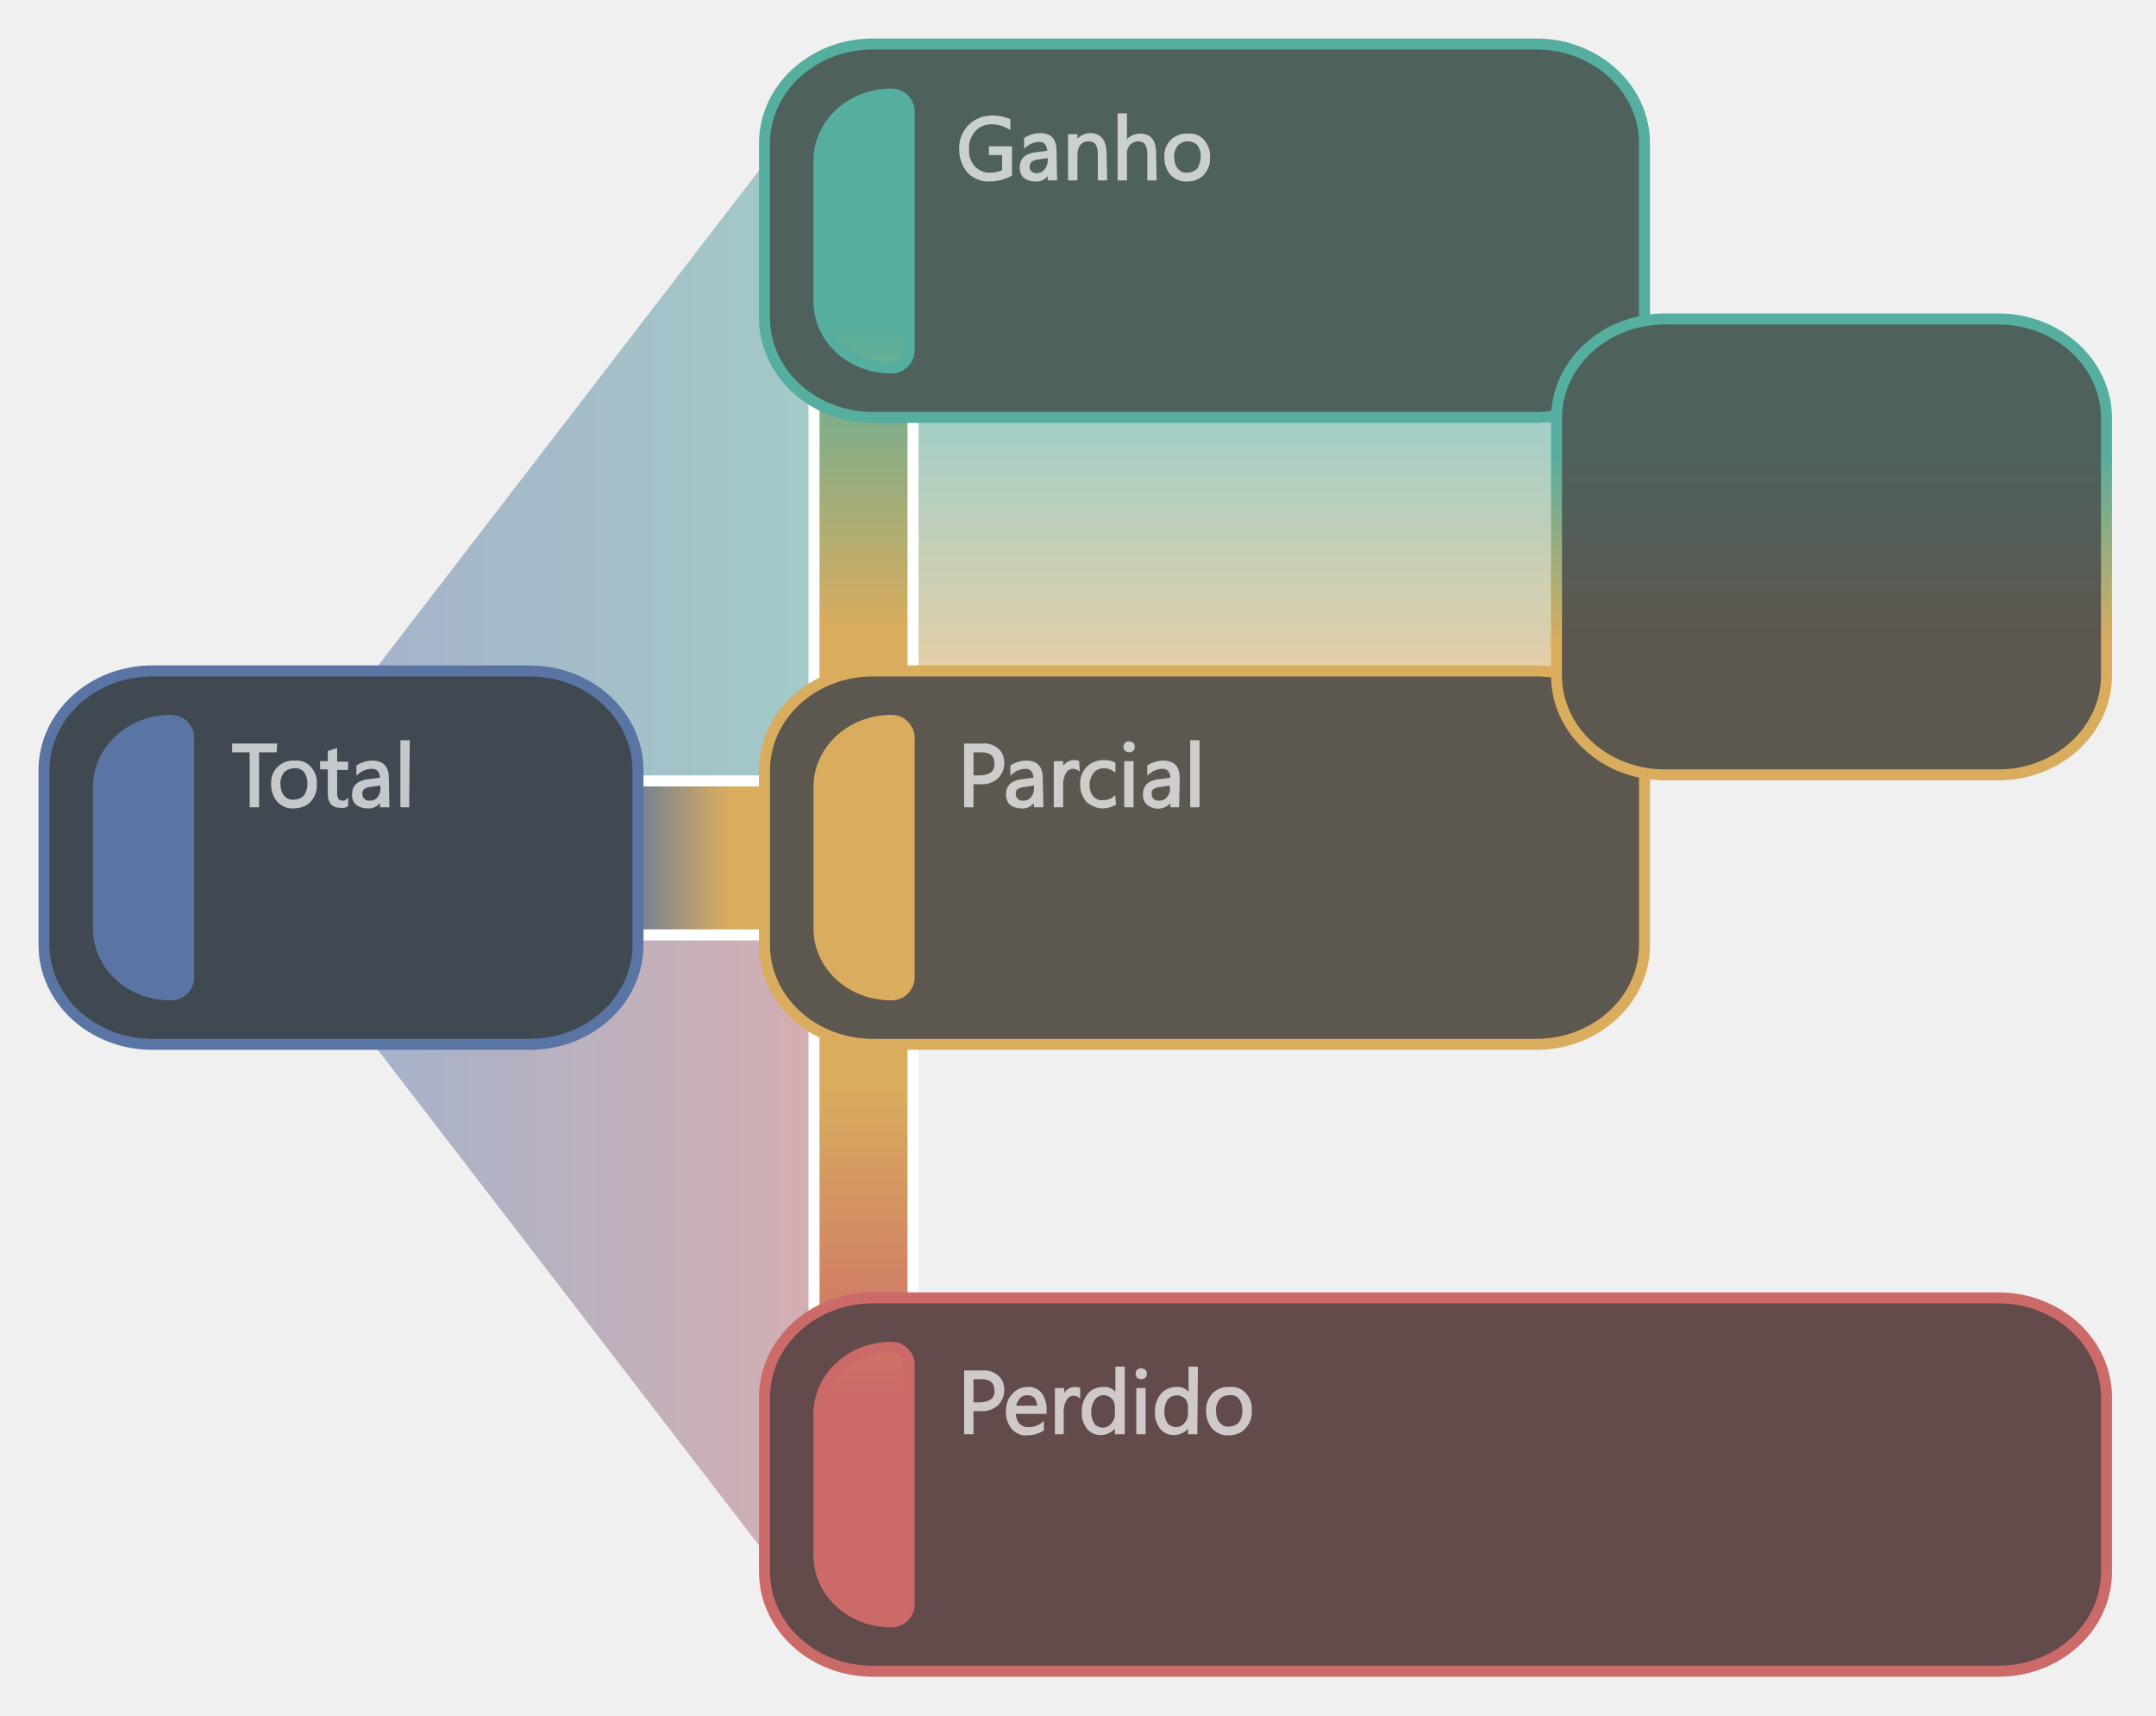
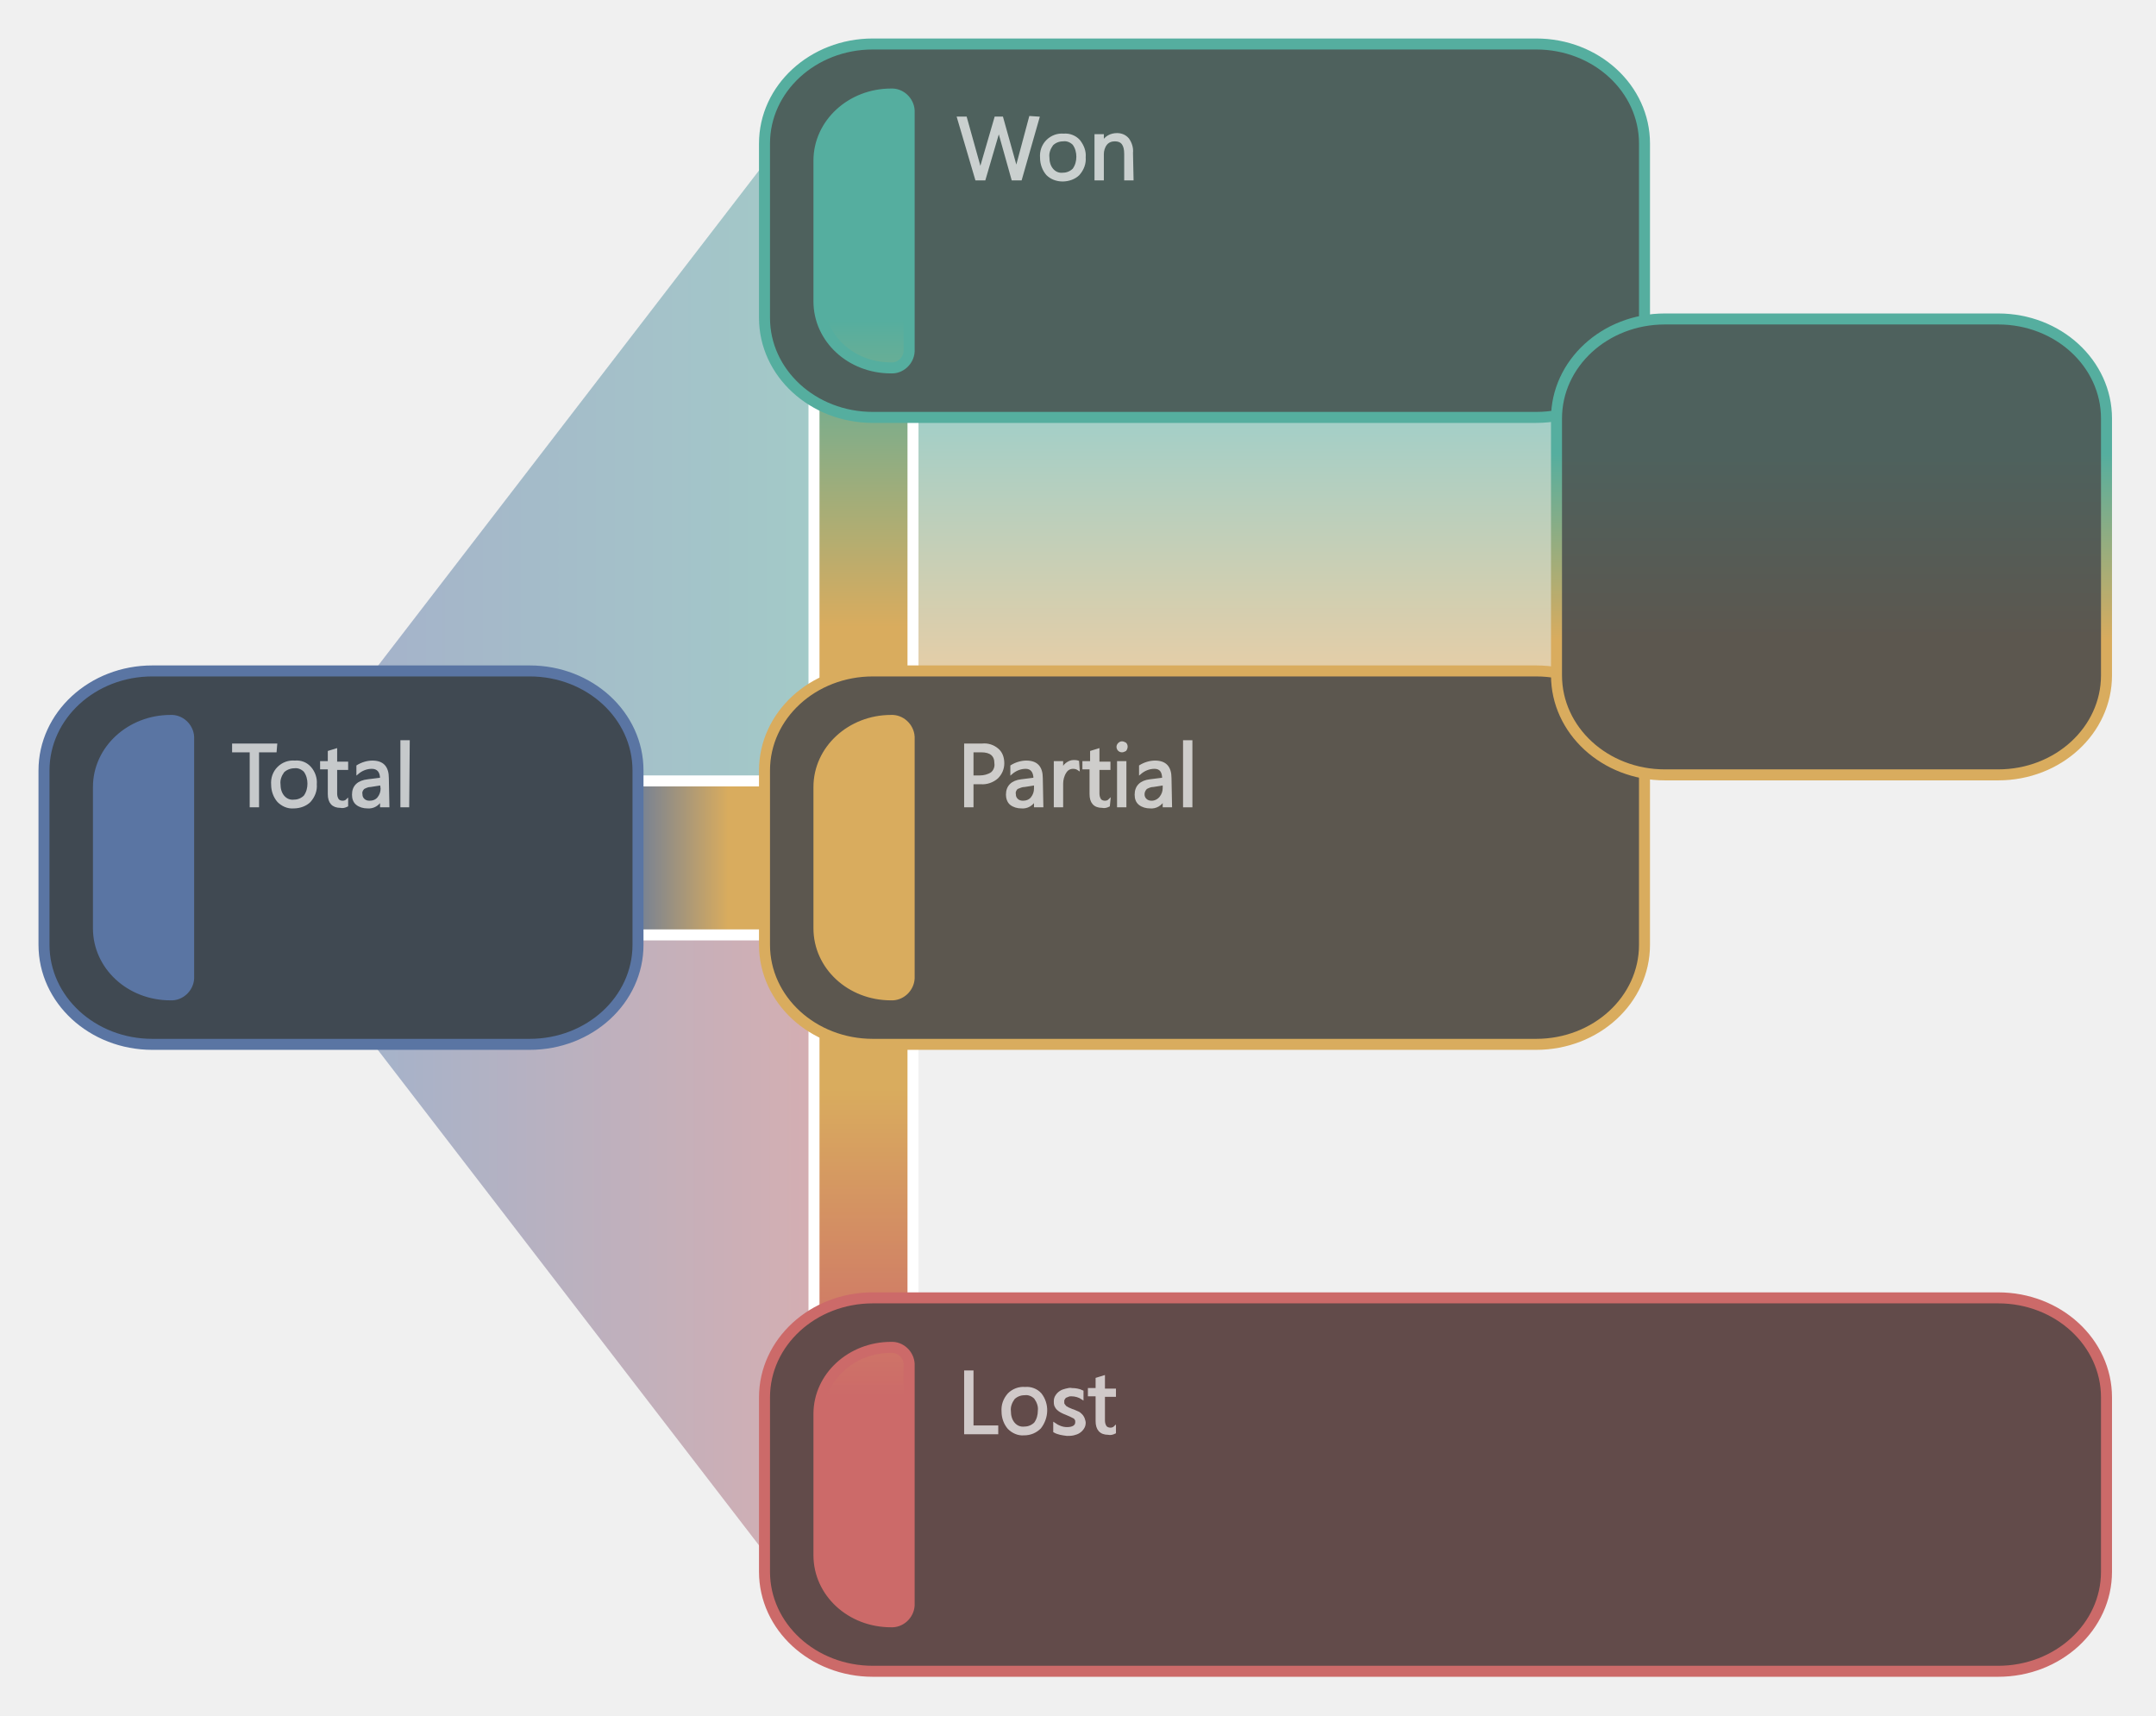
<svg xmlns="http://www.w3.org/2000/svg" version="1.1" id="txt" x="0px" y="0px" viewBox="0 0 392 312" style="enable-background:new 0 0 392 312;" xml:space="preserve">
  <style type="text/css">
	.st0{opacity:0.5;fill:url(#SVGID_1_);enable-background:new    ;}
- 	.st1{opacity:0.5;fill:url(#SVGID_00000136370909392241700030000018337981833601159052_);enable-background:new    ;}
- 	.st2{opacity:0.5;fill:url(#SVGID_00000040539992813989055060000017765249054209150614_);enable-background:new    ;}
- 	.st3{fill:url(#SVGID_00000131332278338795330380000013080802213568548260_);stroke:#FFFFFF;stroke-width:2;stroke-miterlimit:10;}
- 	.st4{fill:url(#SVGID_00000008832305290532899970000011243239607036469408_);stroke:#FFFFFF;stroke-width:2;stroke-miterlimit:10;}
- 	.st5{fill:url(#SVGID_00000109746335265981647050000000318458345509700521_);stroke:#FFFFFF;stroke-width:2;stroke-miterlimit:10;}
+ 	.st1{opacity:0.5;fill:url(#SVGID_00000119091132486917405870000006705425729684058268_);enable-background:new    ;}
+ 	.st2{opacity:0.5;fill:url(#SVGID_00000160183854767272893800000007335815368678261156_);enable-background:new    ;}
+ 	.st3{fill:url(#SVGID_00000136374036961546721700000015616369433604806055_);stroke:#FFFFFF;stroke-width:2;stroke-miterlimit:10;}
+ 	.st4{fill:url(#SVGID_00000139283125664306941760000001545887935610594486_);stroke:#FFFFFF;stroke-width:2;stroke-miterlimit:10;}
+ 	.st5{fill:url(#SVGID_00000000220114853138090380000002381887342355065999_);stroke:#FFFFFF;stroke-width:2;stroke-miterlimit:10;}
	.st6{fill:#5A75A3;}
	.st7{fill:#D9AC5E;}
	.st8{fill:#606060;}
	.st9{fill:#5C574F;stroke:#D9AC5E;stroke-width:2;stroke-miterlimit:10;}
	.st10{fill:#624B4A;stroke:#CC6A69;stroke-width:2;stroke-miterlimit:10;}
	.st11{fill:#4E615D;stroke:#55AE9F;stroke-width:2;stroke-miterlimit:10;}
	.st12{fill:#404952;stroke:#5A75A3;stroke-width:2;stroke-miterlimit:10;}
	
- 		.st13{fill:url(#SVGID_00000070832028035278882340000005110512974349695616_);stroke:url(#SVGID_00000035508483005745115810000004064231944618246288_);stroke-width:2;stroke-miterlimit:10;}
+ 		.st13{fill:url(#SVGID_00000114770150942834435860000000016531239438357930_);stroke:url(#SVGID_00000169553771773018468850000009868864375245355160_);stroke-width:2;stroke-miterlimit:10;}
	.st14{opacity:0.7;}
	.st15{fill:#FFFFFF;stroke:#FFFFFF;stroke-width:0.4;stroke-miterlimit:10;}
</style>
  <linearGradient id="SVGID_1_" gradientUnits="userSpaceOnUse" x1="224.5" y1="122" x2="224.5" y2="75.9">
    <stop offset="0" style="stop-color:#D9AC5E" />
    <stop offset="1" style="stop-color:#54AE9F" />
  </linearGradient>
  <rect x="166" y="75.9" class="st0" width="117" height="46.1" />
  <g>
-     <linearGradient id="SVGID_00000153691756912593735260000015527501612325303725_" gradientUnits="userSpaceOnUse" x1="68" y1="228.89" x2="166" y2="228.89" gradientTransform="matrix(1 0 0 -1 0 311.89)">
+     <linearGradient id="SVGID_00000057830378551800021110000005078467566262884482_" gradientUnits="userSpaceOnUse" x1="68" y1="228.89" x2="166" y2="228.89" gradientTransform="matrix(1 0 0 -1 0 311.89)">
      <stop offset="0" style="stop-color:#5A75A3" />
      <stop offset="1" style="stop-color:#54AE9F" />
    </linearGradient>
-     <polygon style="opacity:0.5;fill:url(#SVGID_00000153691756912593735260000015527501612325303725_);enable-background:new    ;" points="   166,154 166,12 148,18 68,122 68,154  " />
-     <linearGradient id="SVGID_00000054960386549817433440000015412499931246010027_" gradientUnits="userSpaceOnUse" x1="68" y1="82.89" x2="166" y2="82.89" gradientTransform="matrix(1 0 0 -1 0 311.89)">
+     <polygon style="opacity:0.5;fill:url(#SVGID_00000057830378551800021110000005078467566262884482_);enable-background:new    ;" points="   166,154 166,12 148,18 68,122 68,154  " />
+     <linearGradient id="SVGID_00000176036621296112281940000014184486539556338366_" gradientUnits="userSpaceOnUse" x1="68" y1="82.89" x2="166" y2="82.89" gradientTransform="matrix(1 0 0 -1 0 311.89)">
      <stop offset="0" style="stop-color:#5A75A3" />
      <stop offset="1" style="stop-color:#CD6A69" />
    </linearGradient>
-     <polygon style="opacity:0.5;fill:url(#SVGID_00000054960386549817433440000015412499931246010027_);enable-background:new    ;" points="   68,158 68,190 148,294 166,300 166,158  " />
+     <polygon style="opacity:0.5;fill:url(#SVGID_00000176036621296112281940000014184486539556338366_);enable-background:new    ;" points="   68,158 68,190 148,294 166,300 166,158  " />
  </g>
  <g>
-     <linearGradient id="SVGID_00000049224221997963700350000010392292884522035892_" gradientUnits="userSpaceOnUse" x1="157" y1="686" x2="157" y2="546" gradientTransform="matrix(1 0 0 1 0 -530)">
+     <linearGradient id="SVGID_00000083804118151370025770000014963791727901890956_" gradientUnits="userSpaceOnUse" x1="157" y1="686" x2="157" y2="546" gradientTransform="matrix(1 0 0 1 0 -530)">
      <stop offset="0.3" style="stop-color:#D9AC5E" />
      <stop offset="0.7" style="stop-color:#55AE9F" />
    </linearGradient>
-     <rect x="148" y="16" style="fill:url(#SVGID_00000049224221997963700350000010392292884522035892_);stroke:#FFFFFF;stroke-width:2;stroke-miterlimit:10;" width="18" height="140" />
-     <linearGradient id="SVGID_00000054253943906103776500000014656331407465943191_" gradientUnits="userSpaceOnUse" x1="157" y1="826" x2="157" y2="686" gradientTransform="matrix(1 0 0 1 0 -530)">
+     <rect x="148" y="16" style="fill:url(#SVGID_00000083804118151370025770000014963791727901890956_);stroke:#FFFFFF;stroke-width:2;stroke-miterlimit:10;" width="18" height="140" />
+     <linearGradient id="SVGID_00000070828409421584429270000014971383166506826903_" gradientUnits="userSpaceOnUse" x1="157" y1="826" x2="157" y2="686" gradientTransform="matrix(1 0 0 1 0 -530)">
      <stop offset="0.3" style="stop-color:#CC6A69" />
      <stop offset="0.7" style="stop-color:#D9AC5E" />
    </linearGradient>
-     <rect x="148" y="156" style="fill:url(#SVGID_00000054253943906103776500000014656331407465943191_);stroke:#FFFFFF;stroke-width:2;stroke-miterlimit:10;" width="18" height="140" />
-     <linearGradient id="SVGID_00000023250085813942891500000013835313709920682383_" gradientUnits="userSpaceOnUse" x1="96" y1="686" x2="148" y2="686" gradientTransform="matrix(1 0 0 1 0 -530)">
+     <rect x="148" y="156" style="fill:url(#SVGID_00000070828409421584429270000014971383166506826903_);stroke:#FFFFFF;stroke-width:2;stroke-miterlimit:10;" width="18" height="140" />
+     <linearGradient id="SVGID_00000075135893402898583010000002025344788429301182_" gradientUnits="userSpaceOnUse" x1="96" y1="686" x2="148" y2="686" gradientTransform="matrix(1 0 0 1 0 -530)">
      <stop offset="0.3" style="stop-color:#5A75A3" />
      <stop offset="0.7" style="stop-color:#D9AC5E" />
    </linearGradient>
-     <rect x="96" y="142" style="fill:url(#SVGID_00000023250085813942891500000013835313709920682383_);stroke:#FFFFFF;stroke-width:2;stroke-miterlimit:10;" width="52" height="28" />
+     <rect x="96" y="142" style="fill:url(#SVGID_00000075135893402898583010000002025344788429301182_);stroke:#FFFFFF;stroke-width:2;stroke-miterlimit:10;" width="52" height="28" />
  </g>
  <rect x="17.9" y="131" class="st6" width="16.4" height="49.8" />
  <rect x="148.9" y="131.1" class="st7" width="16.4" height="49.8" />
  <rect x="72.4" y="142" class="st8" width="24" height="28" />
  <path class="st9" d="M279.3,122H158.7c-10.9,0-19.7,8.1-19.7,18.1v31.7c0,10,8.8,18.1,19.7,18.1h120.6c10.9,0,19.7-8.1,19.7-18.1  v-31.7C299,130.1,290.2,122,279.3,122z M165.3,177.9c-0.1,1.7-1.6,3.1-3.3,3c-7.3,0-13.1-5.4-13.1-12.1v-25.7  c0-6.7,5.9-12.1,13.1-12.1c1.7-0.1,3.2,1.3,3.3,3V177.9z" />
  <path class="st10" d="M363.3,236H158.7c-10.9,0-19.7,8.1-19.7,18.1v31.7c0,10,8.8,18.1,19.7,18.1h204.6c10.9,0,19.7-8.1,19.7-18.1  v-31.7C383,244.1,374.2,236,363.3,236z M165.3,291.9c-0.1,1.7-1.6,3.1-3.3,3c-7.3,0-13.1-5.4-13.1-12.1v-25.7  c0-6.7,5.9-12.1,13.1-12.1c1.7-0.1,3.2,1.3,3.3,3V291.9z" />
  <path class="st11" d="M279.3,8H158.7C147.8,8,139,16.1,139,26.1v31.7c0,10,8.8,18.1,19.7,18.1h120.6c10.9,0,19.7-8.1,19.7-18.1V26.1  C299,16.1,290.2,8,279.3,8z M165.3,63.9c-0.1,1.7-1.6,3.1-3.3,3c-7.3,0-13.1-5.4-13.1-12.1V29.2c0-6.7,5.9-12.1,13.1-12.1  c1.7-0.1,3.2,1.3,3.3,3V63.9z" />
  <path class="st12" d="M96.3,122H27.7C16.8,122,8,130.1,8,140.1v31.7c0,10,8.8,18.1,19.7,18.1h68.6c10.9,0,19.7-8.1,19.7-18.1v-31.7  C116,130.1,107.2,122,96.3,122z M34.3,177.9c-0.1,1.7-1.6,3.1-3.3,3c-7.3,0-13.1-5.4-13.1-12.1v-25.7c0-6.7,5.9-12.1,13.1-12.1  c1.7-0.1,3.2,1.3,3.3,3V177.9z" />
-   <linearGradient id="SVGID_00000063598369578094225080000015228840691120687529_" gradientUnits="userSpaceOnUse" x1="333" y1="1118" x2="333" y2="1201" gradientTransform="matrix(1 0 0 1 0 -1060)">
+   <linearGradient id="SVGID_00000000934574614183327330000011721459213075573652_" gradientUnits="userSpaceOnUse" x1="333" y1="1118" x2="333" y2="1201" gradientTransform="matrix(1 0 0 1 0 -1060)">
    <stop offset="0.3" style="stop-color:#4E615D" />
    <stop offset="0.7" style="stop-color:#5C574F" />
  </linearGradient>
-   <linearGradient id="SVGID_00000168094173067787250890000007535043860164215450_" gradientUnits="userSpaceOnUse" x1="333" y1="1117" x2="333" y2="1202" gradientTransform="matrix(1 0 0 1 0 -1060)">
+   <linearGradient id="SVGID_00000149372105074823932880000003157611506476588953_" gradientUnits="userSpaceOnUse" x1="333" y1="1117" x2="333" y2="1202" gradientTransform="matrix(1 0 0 1 0 -1060)">
    <stop offset="0.3" style="stop-color:#55AE9F" />
    <stop offset="0.7" style="stop-color:#D9AC5E" />
  </linearGradient>
-   <path style="fill:url(#SVGID_00000063598369578094225080000015228840691120687529_);stroke:url(#SVGID_00000168094173067787250890000007535043860164215450_);stroke-width:2;stroke-miterlimit:10;" d="  M363.3,58h-60.6c-10.9,0-19.7,8.1-19.7,18.1v46.7c0,10,8.8,18.1,19.7,18.1h60.6c10.9,0,19.7-8.1,19.7-18.1V76.1  C383,66.1,374.2,58,363.3,58z" />
+   <path style="fill:url(#SVGID_00000000934574614183327330000011721459213075573652_);stroke:url(#SVGID_00000149372105074823932880000003157611506476588953_);stroke-width:2;stroke-miterlimit:10;" d="  M363.3,58h-60.6c-10.9,0-19.7,8.1-19.7,18.1v46.7c0,10,8.8,18.1,19.7,18.1h60.6c10.9,0,19.7-8.1,19.7-18.1V76.1  C383,66.1,374.2,58,363.3,58z" />
  <g class="st14">
    <path class="st15" d="M50.1,136.6h-3.2v10h-1.3v-10h-3.2v-1.2h7.8L50.1,136.6L50.1,136.6z" />
    <path class="st15" d="M53.4,146.8c-1.1,0.1-2.1-0.4-2.8-1.1c-0.7-0.8-1.1-1.9-1.1-3c-0.1-1.2,0.3-2.3,1.1-3.1s1.9-1.2,3-1.1   c1.1-0.1,2.1,0.3,2.8,1.1s1.1,1.9,1,3c0.1,1.1-0.3,2.2-1.1,3.1C55.6,146.4,54.5,146.8,53.4,146.8z M53.5,139.5   c-0.7,0-1.5,0.3-2,0.8c-0.5,0.7-0.8,1.5-0.7,2.3c0,0.8,0.2,1.6,0.7,2.2c0.5,0.6,1.2,0.9,2,0.8c0.7,0,1.4-0.3,1.9-0.8   c0.5-0.7,0.7-1.5,0.7-2.3s-0.2-1.6-0.7-2.3C54.9,139.7,54.2,139.4,53.5,139.5L53.5,139.5z" />
    <path class="st15" d="M63.1,146.5c-0.4,0.2-0.8,0.3-1.2,0.2c-1.4,0-2.1-0.8-2.1-2.3v-4.7h-1.4v-1.1h1.4v-1.9l1.3-0.4v2.4h2v1.1h-2   v4.5c0,0.4,0.1,0.8,0.3,1.1s0.6,0.4,0.9,0.4c0.3,0,0.6-0.1,0.8-0.3V146.5z" />
    <path class="st15" d="M70.6,146.6h-1.3v-1.2l0,0c-0.5,0.9-1.4,1.5-2.5,1.4c-0.7,0-1.4-0.2-1.9-0.6c-0.5-0.4-0.7-1-0.7-1.7   c0-1.5,0.9-2.4,2.7-2.6l2.4-0.3c0-1.3-0.6-2-1.7-2c-1,0-1.9,0.4-2.6,1v-1.3c0.8-0.5,1.8-0.8,2.7-0.8c1.9,0,2.8,1,2.8,3L70.6,146.6z    M69.3,142.6l-1.9,0.3c-0.5,0-0.9,0.2-1.3,0.4c-0.3,0.3-0.5,0.7-0.4,1.1c0,0.4,0.1,0.7,0.4,1s0.7,0.4,1.1,0.4   c0.6,0,1.2-0.2,1.6-0.7s0.6-1.1,0.6-1.7L69.3,142.6z" />
    <path class="st15" d="M74.2,146.6H73v-11.8h1.3L74.2,146.6z" />
  </g>
  <g class="st14">
-     <path class="st15" d="M183.8,31.8c-1.1,0.6-2.4,1-3.8,1c-1.5,0.1-2.9-0.5-3.9-1.5c-1-1.1-1.5-2.6-1.5-4.1c-0.1-1.6,0.5-3.1,1.6-4.3   c1.1-1.1,2.6-1.7,4.2-1.7c1.1,0,2.1,0.2,3.1,0.6v1.5c-1-0.6-2.1-0.9-3.2-0.9c-1.2,0-2.3,0.4-3.1,1.3s-1.3,2.1-1.2,3.4   c-0.1,1.2,0.3,2.4,1.1,3.3c0.8,0.8,1.9,1.3,3,1.2c0.8,0,1.6-0.2,2.3-0.5V28H180v-1.2h3.8V31.8z" />
-     <path class="st15" d="M192,32.6h-1.3v-1.2l0,0c-0.5,0.9-1.4,1.5-2.5,1.4c-0.7,0-1.4-0.2-1.9-0.6c-0.5-0.4-0.7-1-0.7-1.7   c0-1.5,0.9-2.4,2.6-2.6l2.4-0.3c0-1.3-0.6-2-1.6-2s-1.9,0.4-2.6,1v-1.4c0.8-0.5,1.8-0.8,2.7-0.8c1.9,0,2.8,1,2.8,3L192,32.6z    M190.7,28.5l-1.9,0.3c-0.5,0-0.9,0.2-1.3,0.4c-0.3,0.3-0.5,0.7-0.5,1.1s0.1,0.7,0.4,1c0.3,0.3,0.7,0.4,1.1,0.4   c0.6,0,1.2-0.3,1.6-0.8c0.4-0.5,0.6-1.1,0.6-1.7L190.7,28.5L190.7,28.5z" />
-     <path class="st15" d="M201.1,32.6h-1.3V28c0-1.7-0.6-2.5-1.9-2.5c-0.6,0-1.2,0.2-1.6,0.7c-0.4,0.5-0.6,1.2-0.6,1.8v4.6h-1.3v-8h1.3   v1.3l0,0c0.5-1,1.5-1.5,2.6-1.5c0.8,0,1.5,0.3,2,0.9c0.5,0.7,0.7,1.6,0.7,2.5L201.1,32.6z" />
-     <path class="st15" d="M210.1,32.6h-1.3V28c0-1.7-0.6-2.5-1.9-2.5c-0.6,0-1.2,0.3-1.6,0.7c-0.4,0.5-0.7,1.2-0.6,1.9v4.5h-1.3V20.8   h1.3V26l0,0c0.5-1,1.5-1.5,2.6-1.5c1.8,0,2.7,1.1,2.7,3.3L210.1,32.6z" />
-     <path class="st15" d="M215.9,32.8c-1.1,0.1-2.1-0.3-2.9-1.1c-0.7-0.8-1.1-1.9-1.1-3c-0.1-1.2,0.3-2.3,1.1-3.1   c0.8-0.8,1.9-1.2,3-1.1c1.1-0.1,2.1,0.3,2.8,1.1c0.7,0.9,1.1,1.9,1,3c0.1,1.1-0.3,2.2-1.1,3.1C218,32.4,217,32.8,215.9,32.8z    M216,25.5c-0.8,0-1.5,0.3-2,0.8c-0.5,0.7-0.8,1.5-0.7,2.3c0,0.8,0.2,1.6,0.7,2.2s1.2,0.9,1.9,0.8c0.7,0,1.4-0.3,1.9-0.8   c0.5-0.7,0.7-1.5,0.7-2.3c0.1-0.8-0.2-1.6-0.7-2.3C217.4,25.8,216.7,25.5,216,25.5L216,25.5z" />
+     <path class="st15" d="M188.8,21.4l-3.2,11.2h-1.5l-2.3-8.2c-0.1-0.4-0.2-0.8-0.2-1.1l0,0c0,0.4-0.1,0.8-0.2,1.1l-2.4,8.2h-1.5   l-3.3-11.2h1.4L178,30c0.1,0.4,0.2,0.7,0.2,1.1l0,0c0.1-0.4,0.2-0.8,0.3-1.1l2.5-8.6h1.2l2.4,8.6c0.1,0.3,0.2,0.7,0.2,1l0,0   c0-0.4,0.1-0.7,0.2-1.1l2.3-8.6L188.8,21.4z" />
+     <path class="st15" d="M193.2,32.8c-1.1,0-2.1-0.4-2.8-1.1c-0.7-0.8-1.1-1.9-1.1-3c-0.1-1.2,0.3-2.3,1.1-3.1c0.8-0.8,1.9-1.2,3-1.1   c1-0.1,2.1,0.3,2.8,1.1c0.7,0.9,1.1,1.9,1,3c0.1,1.1-0.3,2.2-1.1,3.1C195.4,32.4,194.3,32.8,193.2,32.8z M193.3,25.5   c-0.8,0-1.5,0.3-2,0.8c-0.5,0.7-0.8,1.5-0.7,2.3c0,0.8,0.2,1.6,0.7,2.2s1.2,0.9,2,0.8c0.7,0,1.4-0.3,1.9-0.8   c0.5-0.7,0.7-1.5,0.7-2.3s-0.2-1.6-0.7-2.3C194.7,25.7,194,25.4,193.3,25.5z" />
+     <path class="st15" d="M205.9,32.6h-1.3V28c0-1.7-0.6-2.5-1.9-2.5c-0.6,0-1.2,0.2-1.6,0.7c-0.4,0.5-0.6,1.2-0.6,1.8v4.6h-1.3v-8h1.3   v1.3l0,0c0.5-1,1.5-1.5,2.6-1.5c0.8,0,1.5,0.3,2,0.9c0.5,0.7,0.8,1.6,0.7,2.5L205.9,32.6z" />
  </g>
  <g class="st14">
    <path class="st15" d="M176.8,142.4v4.2h-1.3v-11.2h3.1c1-0.1,2,0.2,2.8,0.9c0.7,0.6,1,1.5,1,2.5s-0.4,1.9-1.1,2.6   c-0.8,0.7-1.9,1.1-3,1H176.8z M176.8,136.6v4.6h1.4c0.7,0,1.5-0.2,2.1-0.6c0.5-0.4,0.8-1.1,0.7-1.8c0-1.5-0.9-2.2-2.6-2.2H176.8z" />
    <path class="st15" d="M189.5,146.6h-1.3v-1.2l0,0c-0.5,0.9-1.4,1.5-2.5,1.4c-0.7,0-1.4-0.2-1.9-0.6c-0.5-0.4-0.7-1.1-0.7-1.7   c0-1.5,0.9-2.4,2.6-2.6l2.4-0.3c0-1.3-0.6-2-1.6-2s-1.9,0.4-2.6,1v-1.3c0.8-0.5,1.8-0.8,2.7-0.8c1.9,0,2.8,1,2.8,3L189.5,146.6z    M188.2,142.6l-1.9,0.3c-0.5,0-0.9,0.2-1.4,0.4c-0.3,0.3-0.5,0.7-0.4,1.1c0,0.4,0.1,0.7,0.4,1c0.3,0.3,0.7,0.4,1.1,0.4   c0.6,0,1.2-0.2,1.6-0.7c0.4-0.5,0.6-1.1,0.6-1.7L188.2,142.6L188.2,142.6z" />
    <path class="st15" d="M196.1,139.9c-0.3-0.2-0.6-0.3-1-0.3c-0.6,0-1.1,0.3-1.4,0.8c-0.4,0.6-0.6,1.4-0.6,2.1v4.1h-1.3v-8h1.3v1.6   l0,0c0.1-0.5,0.4-1,0.8-1.3c0.4-0.3,0.8-0.5,1.3-0.5c0.3,0,0.5,0,0.8,0.1L196.1,139.9z" />
-     <path class="st15" d="M202.7,146.2c-0.7,0.4-1.4,0.6-2.2,0.6c-1,0-2-0.4-2.8-1.1c-0.7-0.8-1.1-1.8-1.1-2.9   c-0.1-1.2,0.3-2.3,1.1-3.2c0.8-0.8,1.9-1.2,3-1.2c0.6,0,1.3,0.1,1.9,0.4v1.3c-0.6-0.4-1.2-0.6-1.9-0.6c-0.8,0-1.5,0.3-2,0.9   c-0.5,0.6-0.8,1.5-0.8,2.3s0.2,1.6,0.7,2.2c0.5,0.6,1.2,0.9,2,0.8c0.7,0,1.4-0.2,2-0.7L202.7,146.2z" />
-     <path class="st15" d="M205.3,136.6c-0.2,0-0.4-0.1-0.6-0.2c-0.3-0.3-0.3-0.9,0-1.2c0.2-0.2,0.4-0.2,0.6-0.2c0.2,0,0.4,0.1,0.6,0.2   c0.3,0.3,0.3,0.9,0,1.2C205.7,136.5,205.5,136.6,205.3,136.6z M205.9,146.6h-1.3v-8h1.3V146.6z" />
-     <path class="st15" d="M214.2,146.6H213v-1.2l0,0c-0.8,1.4-2.6,1.9-4,1c-0.1-0.1-0.2-0.1-0.3-0.2c-0.5-0.4-0.7-1.1-0.7-1.7   c0-1.5,0.9-2.4,2.6-2.6l2.4-0.3c0-1.3-0.6-2-1.6-2s-1.9,0.4-2.6,1v-1.3c0.8-0.5,1.8-0.8,2.7-0.8c1.9,0,2.8,1,2.8,3L214.2,146.6z    M212.9,142.6l-1.9,0.3c-0.5,0-0.9,0.2-1.4,0.4c-0.3,0.3-0.5,0.7-0.4,1.1c0,0.4,0.1,0.7,0.4,1c0.3,0.3,0.7,0.4,1.1,0.4   c0.6,0,1.2-0.2,1.6-0.7c0.4-0.5,0.7-1.1,0.6-1.7L212.9,142.6z" />
-     <path class="st15" d="M217.9,146.6h-1.3v-11.8h1.3V146.6z" />
+     <path class="st15" d="M201.6,146.5c-0.4,0.2-0.8,0.3-1.2,0.2c-1.4,0-2.1-0.8-2.1-2.3v-4.7H197v-1.1h1.4v-1.9l1.3-0.4v2.4h2v1.1h-2   v4.5c0,0.4,0.1,0.8,0.3,1.1s0.6,0.4,0.9,0.4c0.3,0,0.6-0.1,0.8-0.3L201.6,146.5z" />
+     <path class="st15" d="M204,136.6c-0.5,0-0.8-0.4-0.8-0.8s0.4-0.8,0.8-0.8c0.2,0,0.4,0.1,0.6,0.2c0.3,0.3,0.3,0.8,0,1.2l0,0   C204.4,136.5,204.2,136.6,204,136.6z M204.6,146.6h-1.3v-8h1.3V146.6z" />
+     <path class="st15" d="M212.9,146.6h-1.3v-1.2l0,0c-0.5,0.9-1.4,1.5-2.5,1.4c-0.7,0-1.4-0.2-1.9-0.6c-0.5-0.4-0.7-1-0.7-1.7   c0-1.5,0.9-2.4,2.6-2.6l2.4-0.3c0-1.3-0.5-2-1.6-2c-1,0-1.9,0.4-2.6,1v-1.3c0.8-0.5,1.8-0.8,2.7-0.8c1.9,0,2.8,1,2.8,3L212.9,146.6   z M211.6,142.6l-1.9,0.3c-0.5,0-0.9,0.2-1.3,0.4c-0.3,0.3-0.5,0.7-0.5,1.1c0,0.4,0.1,0.7,0.4,1c0.3,0.3,0.7,0.4,1.1,0.4   c0.6,0,1.2-0.3,1.6-0.8c0.4-0.5,0.6-1.1,0.6-1.7L211.6,142.6z" />
+     <path class="st15" d="M216.6,146.6h-1.3v-11.8h1.3V146.6z" />
  </g>
  <g class="st14">
-     <path class="st15" d="M176.8,256.4v4.2h-1.3v-11.2h3.1c1-0.1,2,0.2,2.8,0.9c0.7,0.6,1,1.5,1,2.5s-0.4,1.9-1.1,2.6   c-0.8,0.7-1.9,1.1-3,1L176.8,256.4z M176.8,250.6v4.6h1.4c0.7,0,1.5-0.2,2.1-0.6c0.5-0.4,0.8-1.1,0.7-1.8c0-1.5-0.9-2.2-2.6-2.2   H176.8z" />
-     <path class="st15" d="M190.1,256.9h-5.6c0,0.8,0.2,1.5,0.7,2.1c0.5,0.5,1.2,0.8,1.9,0.7c0.9,0,1.8-0.3,2.5-0.9v1.2   c-0.8,0.5-1.8,0.8-2.8,0.8c-1,0.1-2-0.3-2.7-1.1c-0.7-0.9-1.1-2-1-3.1c0-1.1,0.3-2.2,1.1-3c0.7-0.8,1.6-1.2,2.6-1.2   c0.9-0.1,1.8,0.3,2.4,1c0.6,0.8,0.9,1.8,0.9,2.8L190.1,256.9z M188.8,255.8c0-0.6-0.2-1.2-0.5-1.7c-0.4-0.4-0.9-0.6-1.5-0.6   s-1.1,0.2-1.5,0.6c-0.4,0.5-0.7,1.1-0.8,1.7H188.8z" />
-     <path class="st15" d="M196.2,253.9c-0.3-0.2-0.6-0.3-1-0.3c-0.6,0-1.1,0.3-1.4,0.8c-0.4,0.6-0.6,1.4-0.6,2.1v4.1H192v-8h1.3v1.6   l0,0c0.2-0.5,0.4-1,0.8-1.3c0.3-0.3,0.8-0.5,1.3-0.5c0.3,0,0.5,0,0.8,0.1L196.2,253.9z" />
-     <path class="st15" d="M204.2,260.6h-1.3v-1.4l0,0c-0.9,1.5-2.9,2-4.4,1.1c-0.3-0.2-0.5-0.4-0.7-0.6c-0.6-0.8-1-1.9-0.9-2.9   c-0.1-1.1,0.3-2.3,1-3.2c0.6-0.8,1.6-1.2,2.7-1.2c1-0.1,1.9,0.4,2.4,1.3l0,0v-5h1.3v11.9L204.2,260.6L204.2,260.6z M202.9,257v-1.2   c0-0.6-0.2-1.2-0.6-1.6c-0.4-0.4-1-0.7-1.6-0.7c-0.7,0-1.4,0.3-1.8,0.9c-0.5,0.7-0.7,1.5-0.7,2.4c0,0.8,0.2,1.5,0.6,2.2   c0.4,0.5,1.1,0.8,1.7,0.8c0.7,0,1.3-0.3,1.7-0.8C202.7,258.4,203,257.7,202.9,257z" />
-     <path class="st15" d="M207.5,250.6c-0.2,0-0.4-0.1-0.6-0.2c-0.3-0.3-0.3-0.9,0-1.2l0,0c0.2-0.2,0.4-0.2,0.6-0.2   c0.2,0,0.4,0.1,0.6,0.2c0.3,0.3,0.3,0.9,0,1.2C207.9,250.5,207.7,250.6,207.5,250.6z M208.1,260.6h-1.3v-8h1.3V260.6z" />
-     <path class="st15" d="M217.5,260.6h-1.3v-1.4l0,0c-0.9,1.5-2.9,2-4.4,1.1c-0.3-0.2-0.5-0.4-0.7-0.6c-0.6-0.8-1-1.9-0.9-2.9   c-0.1-1.1,0.3-2.3,1-3.2c0.7-0.8,1.6-1.2,2.7-1.2c1-0.1,1.9,0.4,2.4,1.3l0,0v-5h1.3L217.5,260.6z M216.2,257v-1.2   c0-0.6-0.2-1.2-0.6-1.6c-0.9-0.9-2.4-0.9-3.3,0l-0.1,0.1c-0.5,0.7-0.7,1.5-0.7,2.4c0,0.8,0.2,1.5,0.6,2.2c0.4,0.5,1.1,0.8,1.7,0.8   c0.7,0,1.3-0.3,1.7-0.8C216,258.4,216.2,257.7,216.2,257z" />
-     <path class="st15" d="M223.4,260.8c-1.1,0.1-2.1-0.4-2.8-1.1c-0.7-0.8-1.1-1.9-1.1-3c-0.1-1.2,0.3-2.3,1.1-3.2   c0.8-0.8,1.9-1.2,3-1.1c1.1-0.1,2.1,0.3,2.8,1.1s1.1,1.9,1,3c0.1,1.1-0.3,2.2-1.1,3.1C225.6,260.4,224.6,260.8,223.4,260.8z    M223.5,253.5c-0.7,0-1.5,0.3-1.9,0.8c-0.5,0.7-0.8,1.5-0.7,2.3c0,0.8,0.2,1.6,0.7,2.2s1.2,0.9,1.9,0.8c0.7,0,1.4-0.3,1.9-0.8   c0.5-0.7,0.7-1.5,0.7-2.3c0-0.8-0.2-1.6-0.7-2.3C225,253.7,224.3,253.4,223.5,253.5z" />
+     <path class="st15" d="M181.3,260.6h-5.8v-11.2h1.3v10h4.5V260.6z" />
+     <path class="st15" d="M186.2,260.8c-1.1,0.1-2.1-0.4-2.8-1.1c-0.7-0.8-1.1-1.9-1.1-3c-0.1-1.2,0.3-2.3,1.1-3.2   c0.8-0.8,1.9-1.2,3-1.1c1-0.1,2.1,0.3,2.8,1.1c1.4,1.8,1.3,4.3-0.1,6.1C188.3,260.4,187.3,260.8,186.2,260.8z M186.3,253.5   c-0.8,0-1.5,0.3-2,0.8c-0.5,0.7-0.8,1.5-0.7,2.3c0,0.8,0.2,1.6,0.7,2.2s1.2,0.9,2,0.8c0.7,0,1.4-0.3,1.9-0.8   c0.5-0.7,0.7-1.5,0.7-2.3c0.1-0.8-0.2-1.6-0.7-2.3C187.7,253.7,187,253.4,186.3,253.5z" />
+     <path class="st15" d="M191.7,260.3v-1.4c0.7,0.5,1.5,0.8,2.3,0.8c1.1,0,1.7-0.4,1.7-1.1c0-0.2,0-0.4-0.1-0.5   c-0.1-0.2-0.2-0.3-0.4-0.4s-0.4-0.2-0.6-0.3l-0.7-0.3c-0.3-0.1-0.7-0.3-0.9-0.4s-0.5-0.3-0.7-0.5c-0.2-0.2-0.3-0.4-0.4-0.6   c-0.1-0.3-0.1-0.5-0.1-0.8c0-0.4,0.1-0.7,0.3-1s0.4-0.5,0.7-0.7s0.6-0.3,1-0.4c0.4-0.1,0.8-0.2,1.1-0.1c0.6,0,1.3,0.1,1.9,0.4v1.3   c-0.6-0.4-1.3-0.6-2-0.6c-0.2,0-0.4,0-0.6,0.1c-0.2,0.1-0.3,0.1-0.5,0.2c-0.1,0.1-0.2,0.2-0.3,0.4c-0.1,0.1-0.1,0.3-0.1,0.5   s0,0.4,0.1,0.5s0.2,0.3,0.3,0.4c0.2,0.1,0.3,0.2,0.5,0.3l0.7,0.3c0.4,0.1,0.7,0.3,1,0.4s0.5,0.3,0.7,0.5s0.3,0.4,0.4,0.6   c0.1,0.3,0.2,0.6,0.2,0.8c0,0.4-0.1,0.7-0.3,1s-0.4,0.5-0.7,0.7s-0.6,0.3-1,0.4s-0.8,0.1-1.2,0.1   C193.2,260.8,192.4,260.7,191.7,260.3z" />
+     <path class="st15" d="M202.7,260.5c-0.4,0.2-0.8,0.3-1.2,0.2c-1.4,0-2.1-0.8-2.1-2.3v-4.7H198v-1.1h1.4v-1.9l1.3-0.4v2.4h2v1.1h-2   v4.5c0,0.4,0.1,0.8,0.3,1.1c0.2,0.3,0.6,0.4,0.9,0.4c0.3,0,0.6-0.1,0.8-0.3V260.5z" />
  </g>
</svg>
